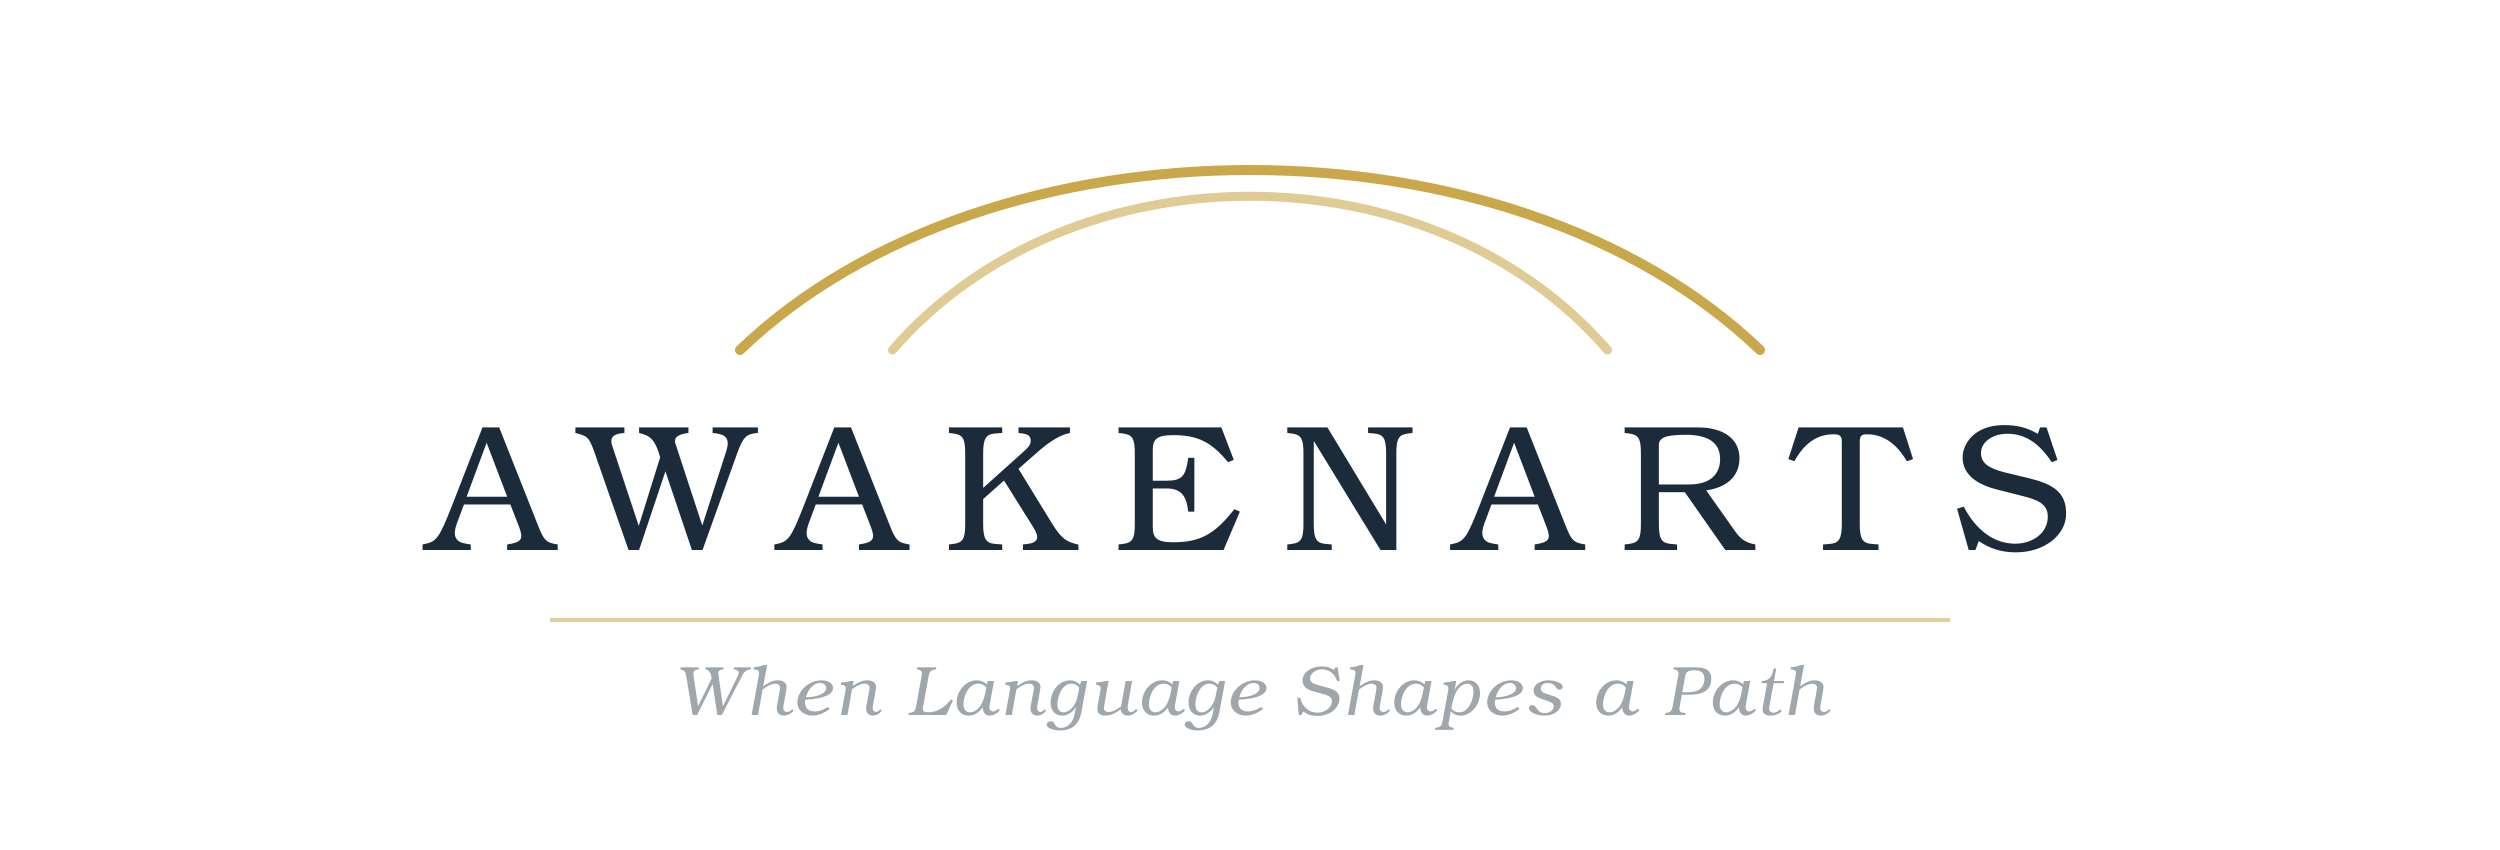
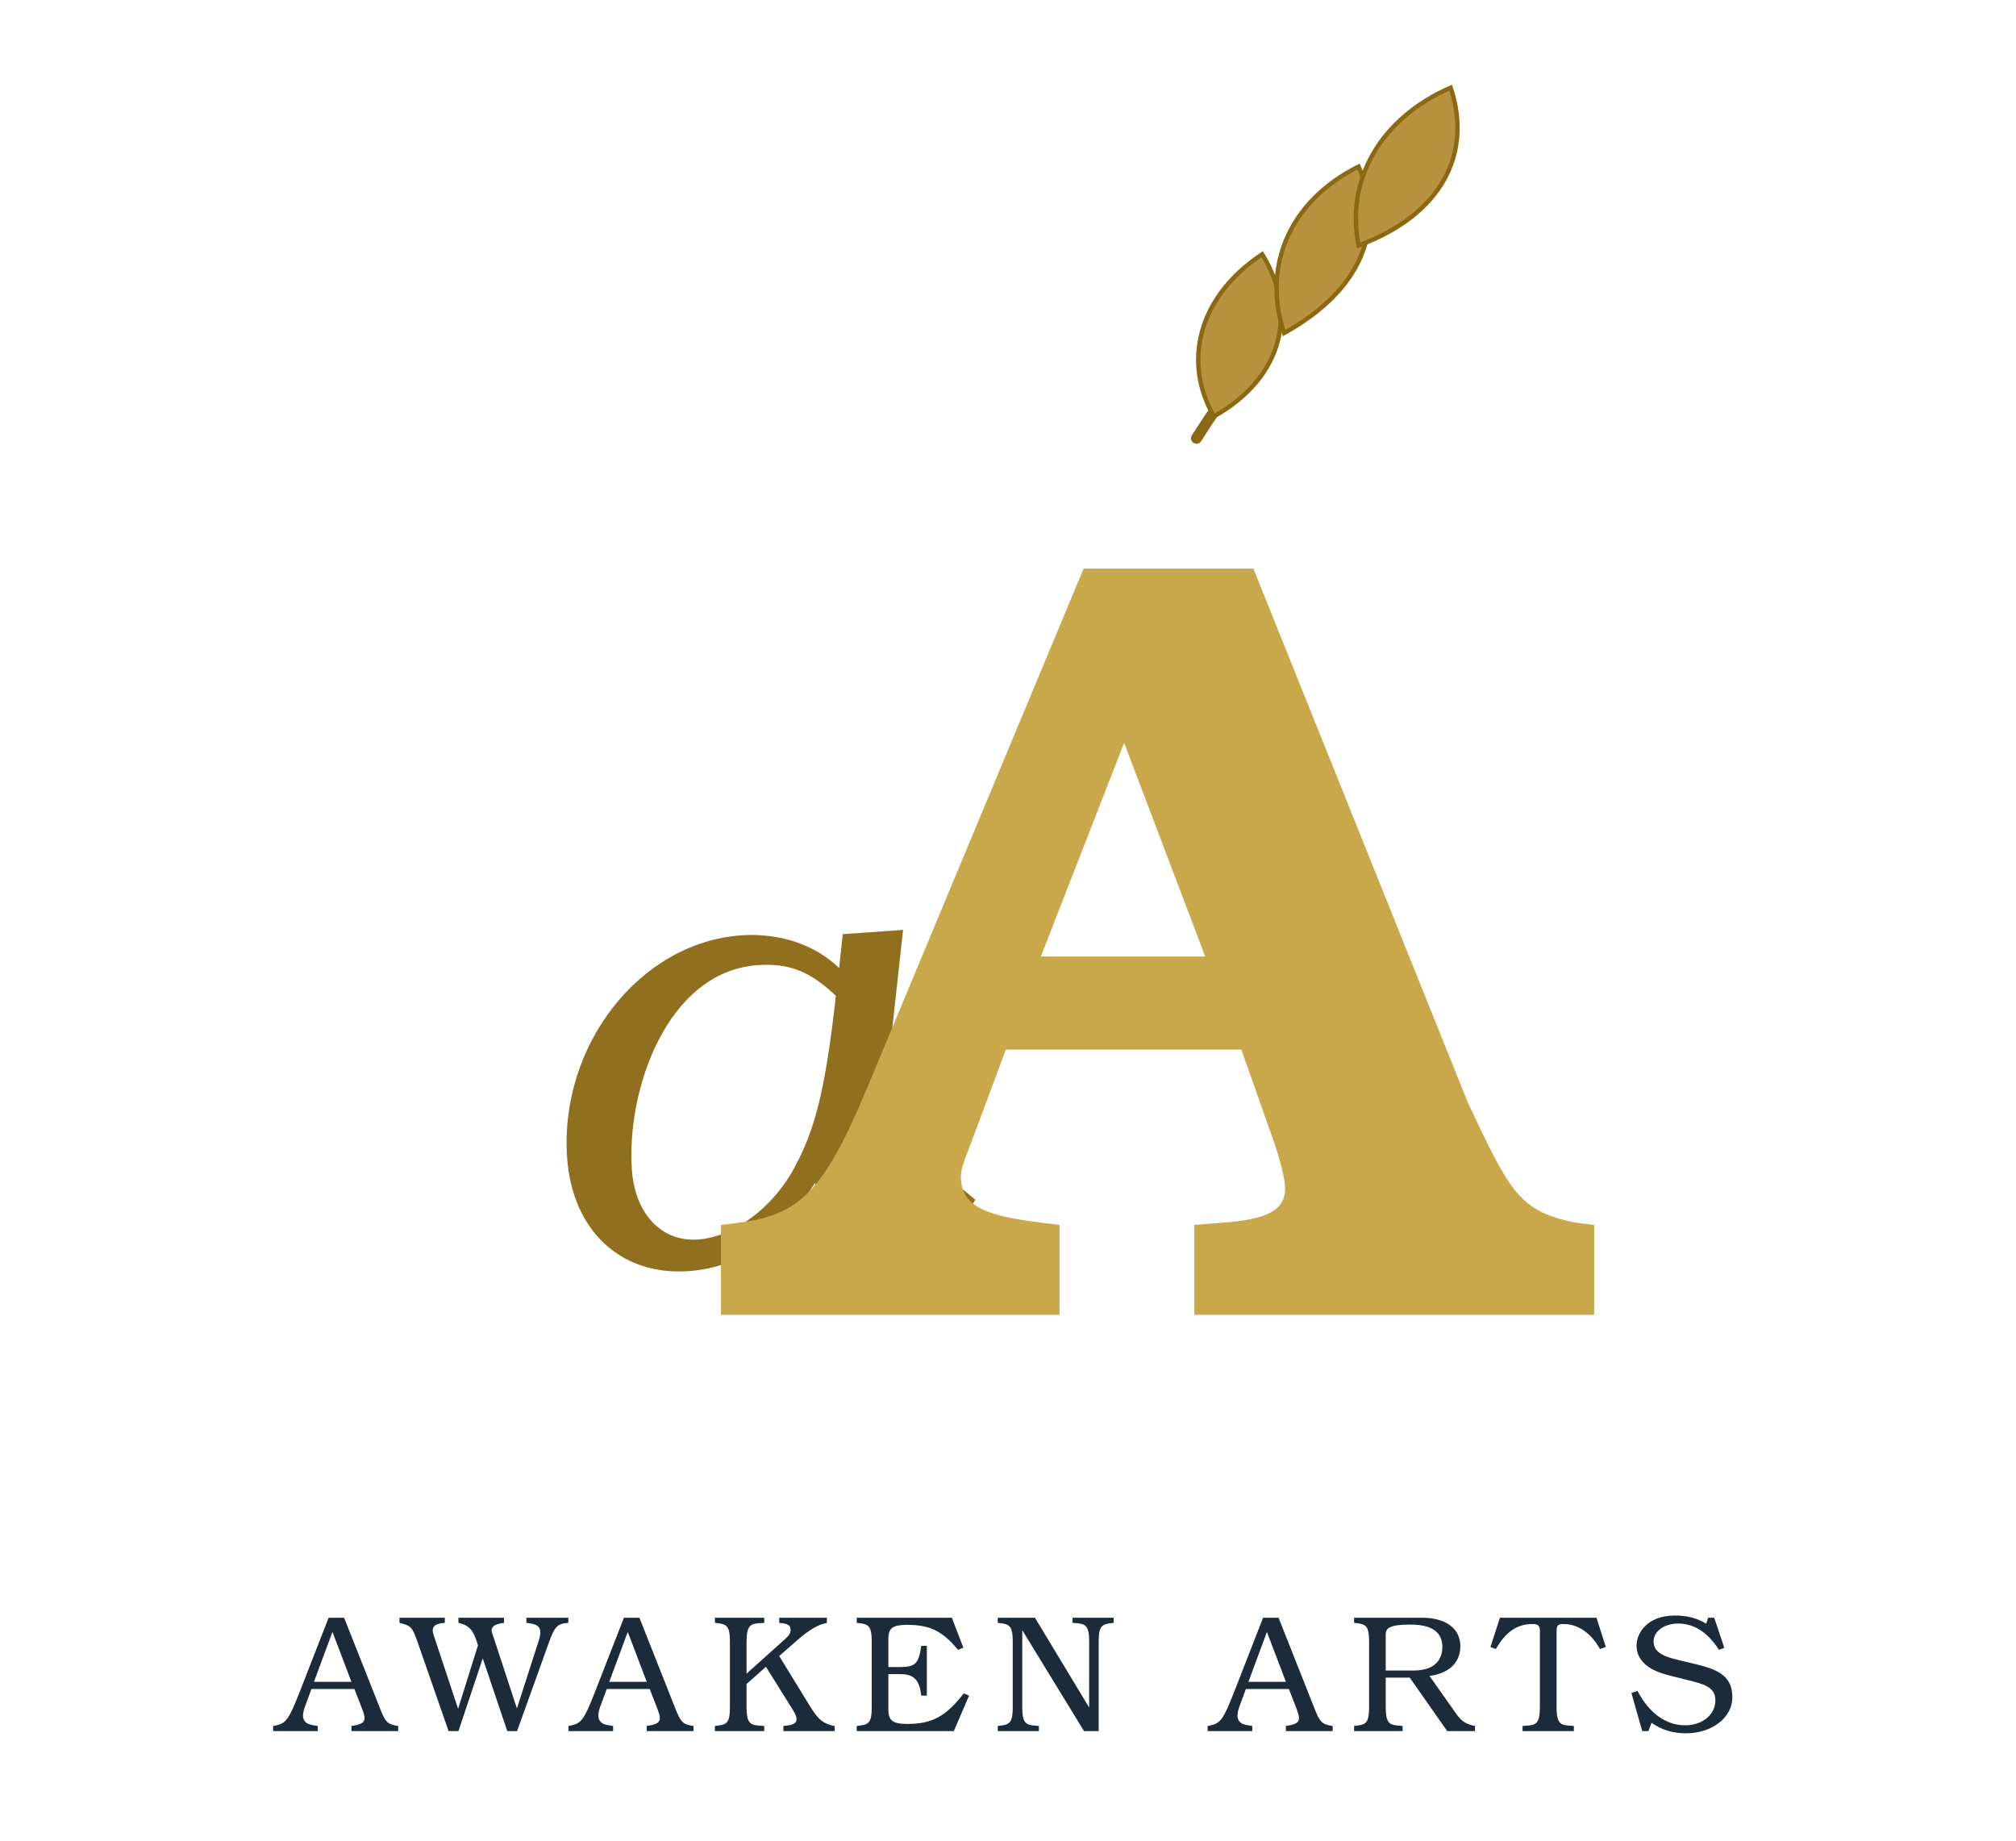
- <svg xmlns="http://www.w3.org/2000/svg" viewBox="0 0 500 170">
-   <path d="M148,70 C198,22 302,22 352,70" stroke="#C9A84C" stroke-width="2" fill="none" stroke-linecap="round" />
-   <path d="M178.5,70 C214,29 286,29 321.5,70" stroke="rgba(201,168,76,0.60)" stroke-width="1.8" fill="none" stroke-linecap="round" />
-   <text x="250" y="110" text-anchor="middle" font-family="'Cormorant Garamond','TeX Gyre Bonum',Georgia,serif" font-weight="400" font-size="36" letter-spacing="8" fill="#1C2B3A">AWAKENARTS</text>
-   <line x1="110" y1="124" x2="390" y2="124" stroke="rgba(201,168,76,0.55)" stroke-width="0.8" />
-   <text x="250" y="143" text-anchor="middle" font-family="'Cormorant Garamond','TeX Gyre Bonum',Georgia,serif" font-style="italic" font-weight="300" font-size="14" letter-spacing="0.8" fill="rgba(28,43,58,0.42)">When Language Shapes a Path</text>
+ <svg xmlns="http://www.w3.org/2000/svg" viewBox="0 0 460 420">
+   <g id="mark">
+     <text x="167" y="288" text-anchor="middle" font-family="'Cormorant Garamond','TeX Gyre Bonum',Georgia,serif" font-style="italic" font-weight="400" font-size="150" fill="#8B6914" opacity="0.95" transform="rotate(-4 167 288)">a</text>
+     <text x="263" y="300" text-anchor="middle" font-family="'Cormorant Garamond','TeX Gyre Bonum',Georgia,serif" font-weight="700" font-size="250" fill="#C9A84C">A</text>
+     <g>
+       <path d="M273,100 C287,78 305,58 327,36" stroke="#8B6914" stroke-width="2.5" fill="none" stroke-linecap="round" />
+       <path d="M277,95 C270,83 273,68 288,58 C296,71 293,86 277,95 Z" fill="#B8923E" stroke="#8B6914" stroke-width="1" />
+       <path d="M293,76 C288,61 294,46 310,38 C316,52 311,66 293,76 Z" fill="#B8923E" stroke="#8B6914" stroke-width="1" />
+       <path d="M310,56 C307,41 315,27 331,20 C336,35 329,49 310,56 Z" fill="#B8923E" stroke="#8B6914" stroke-width="1" />
+     </g>
+   </g>
+   <text x="230" y="395" text-anchor="middle" font-family="'Cormorant Garamond','TeX Gyre Bonum',Georgia,serif" font-weight="500" font-size="38" letter-spacing="5" fill="#1C2B3A">AWAKEN ARTS</text>
</svg>
